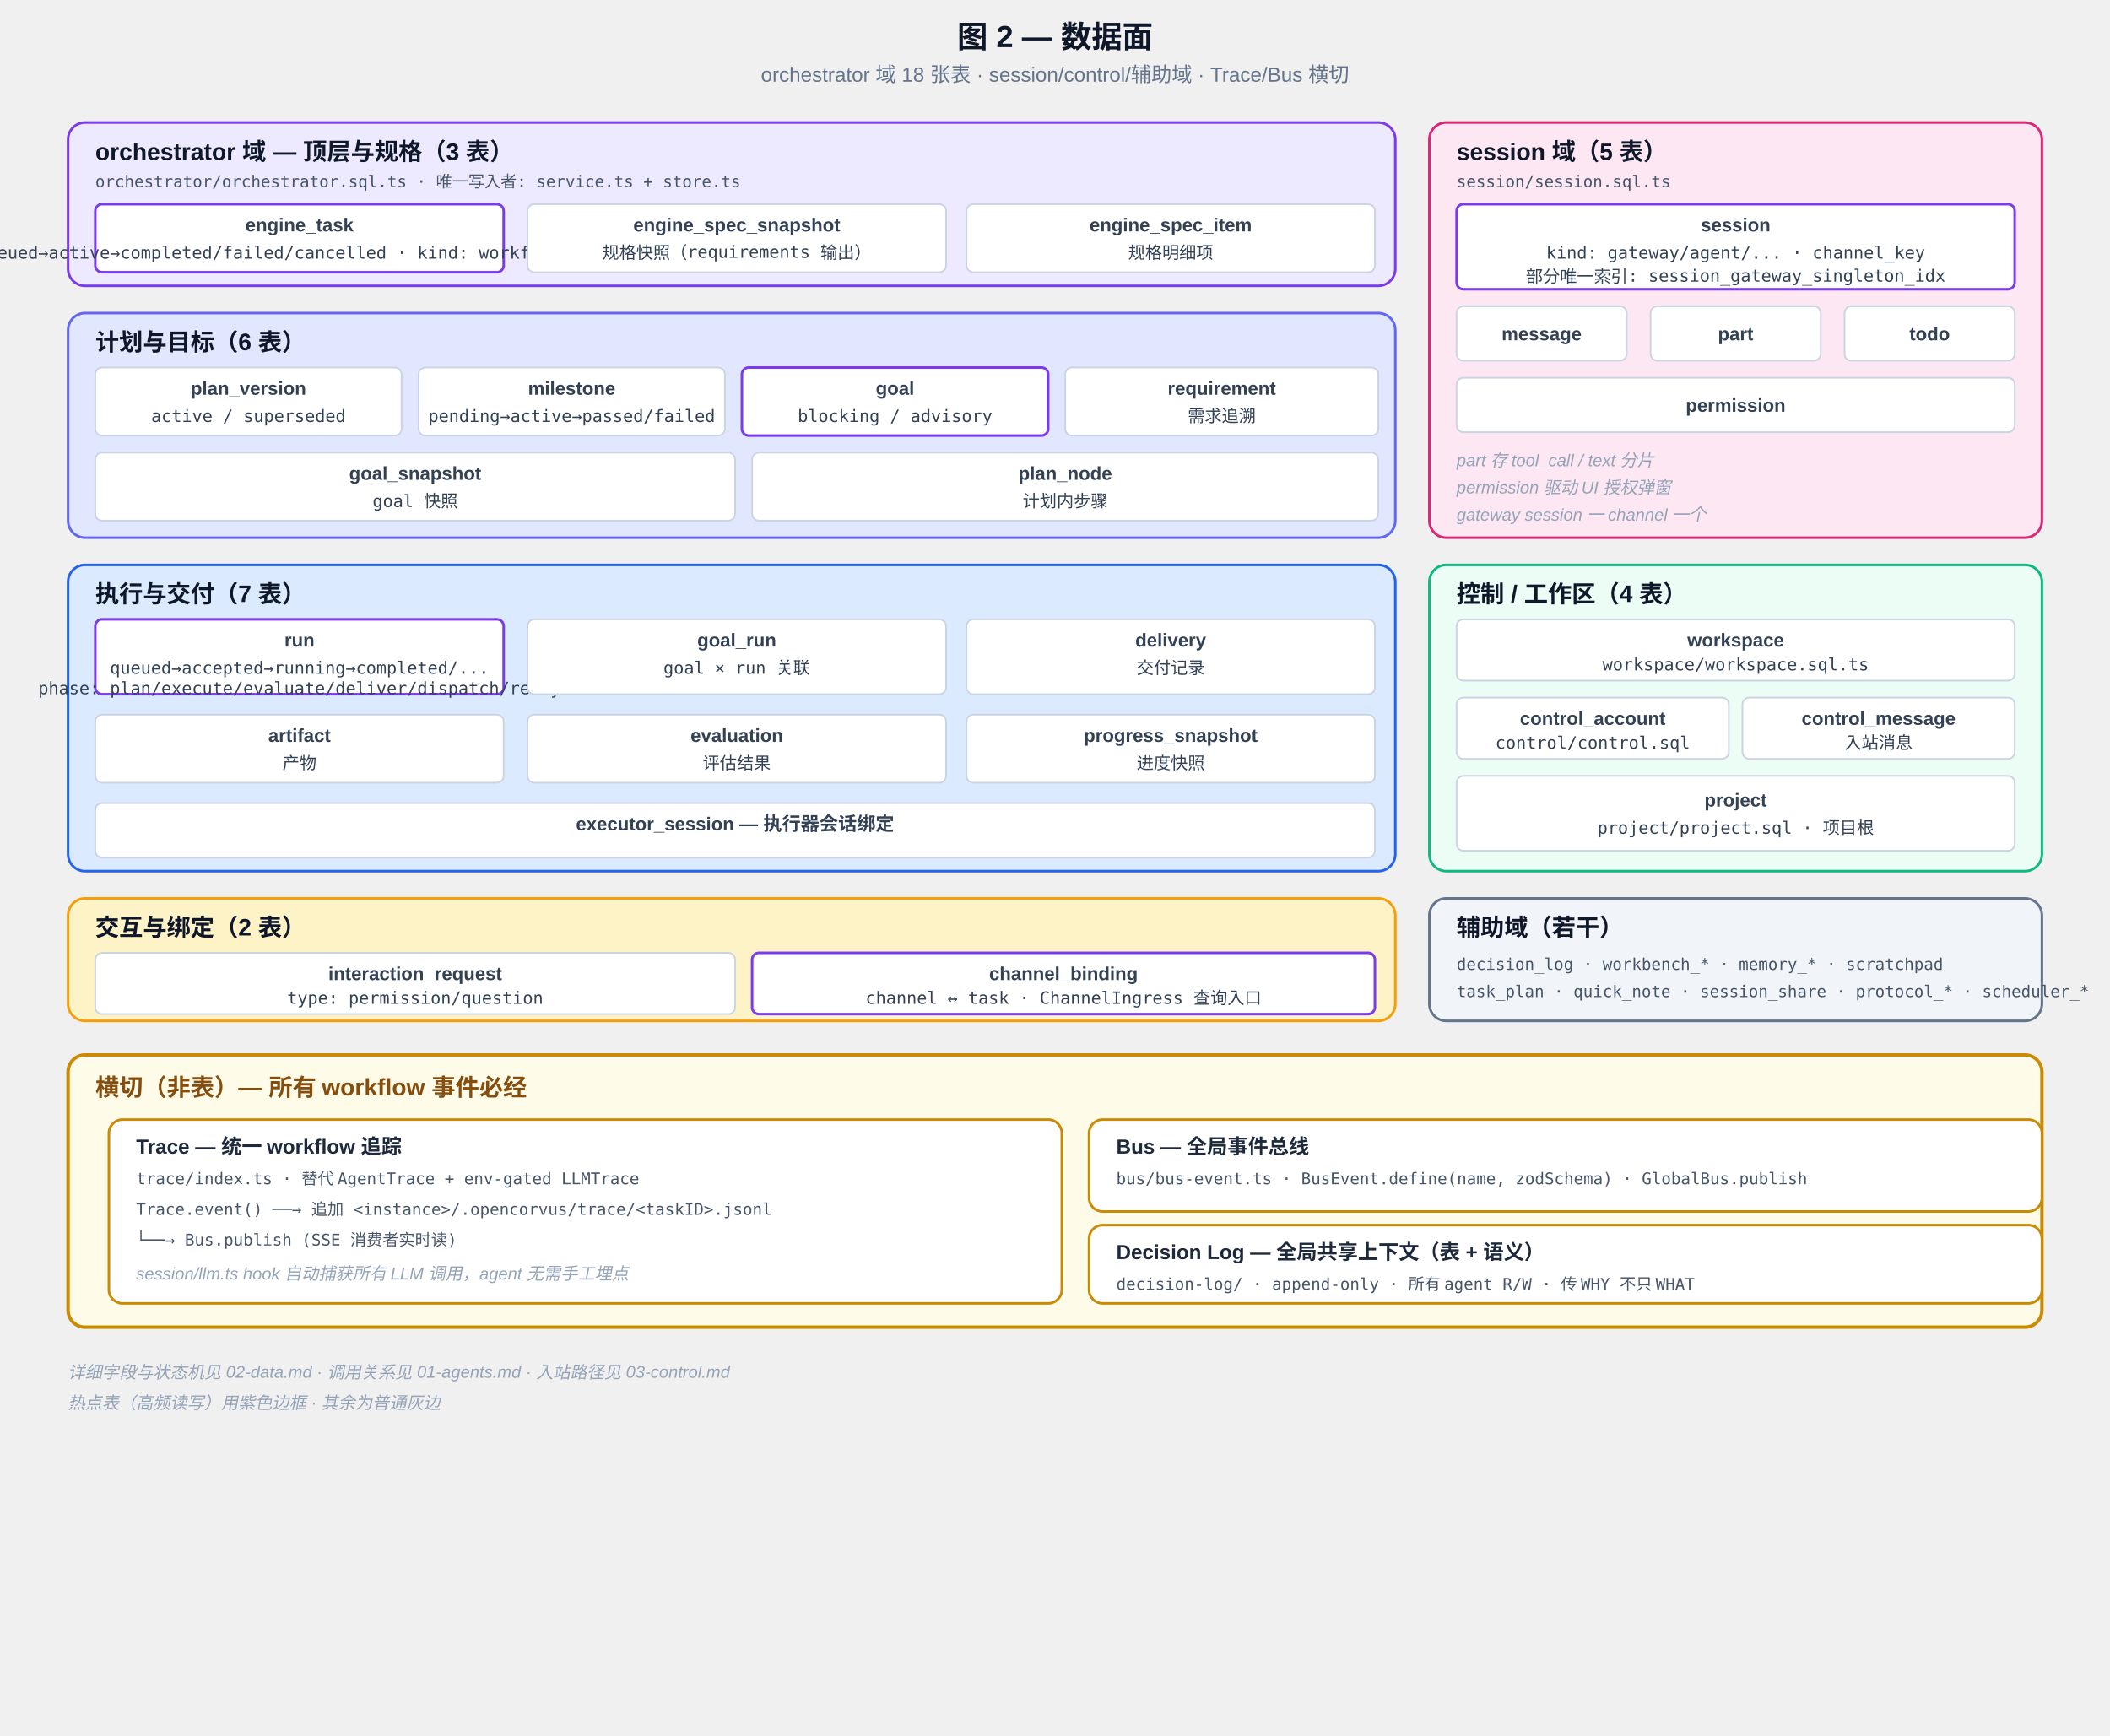
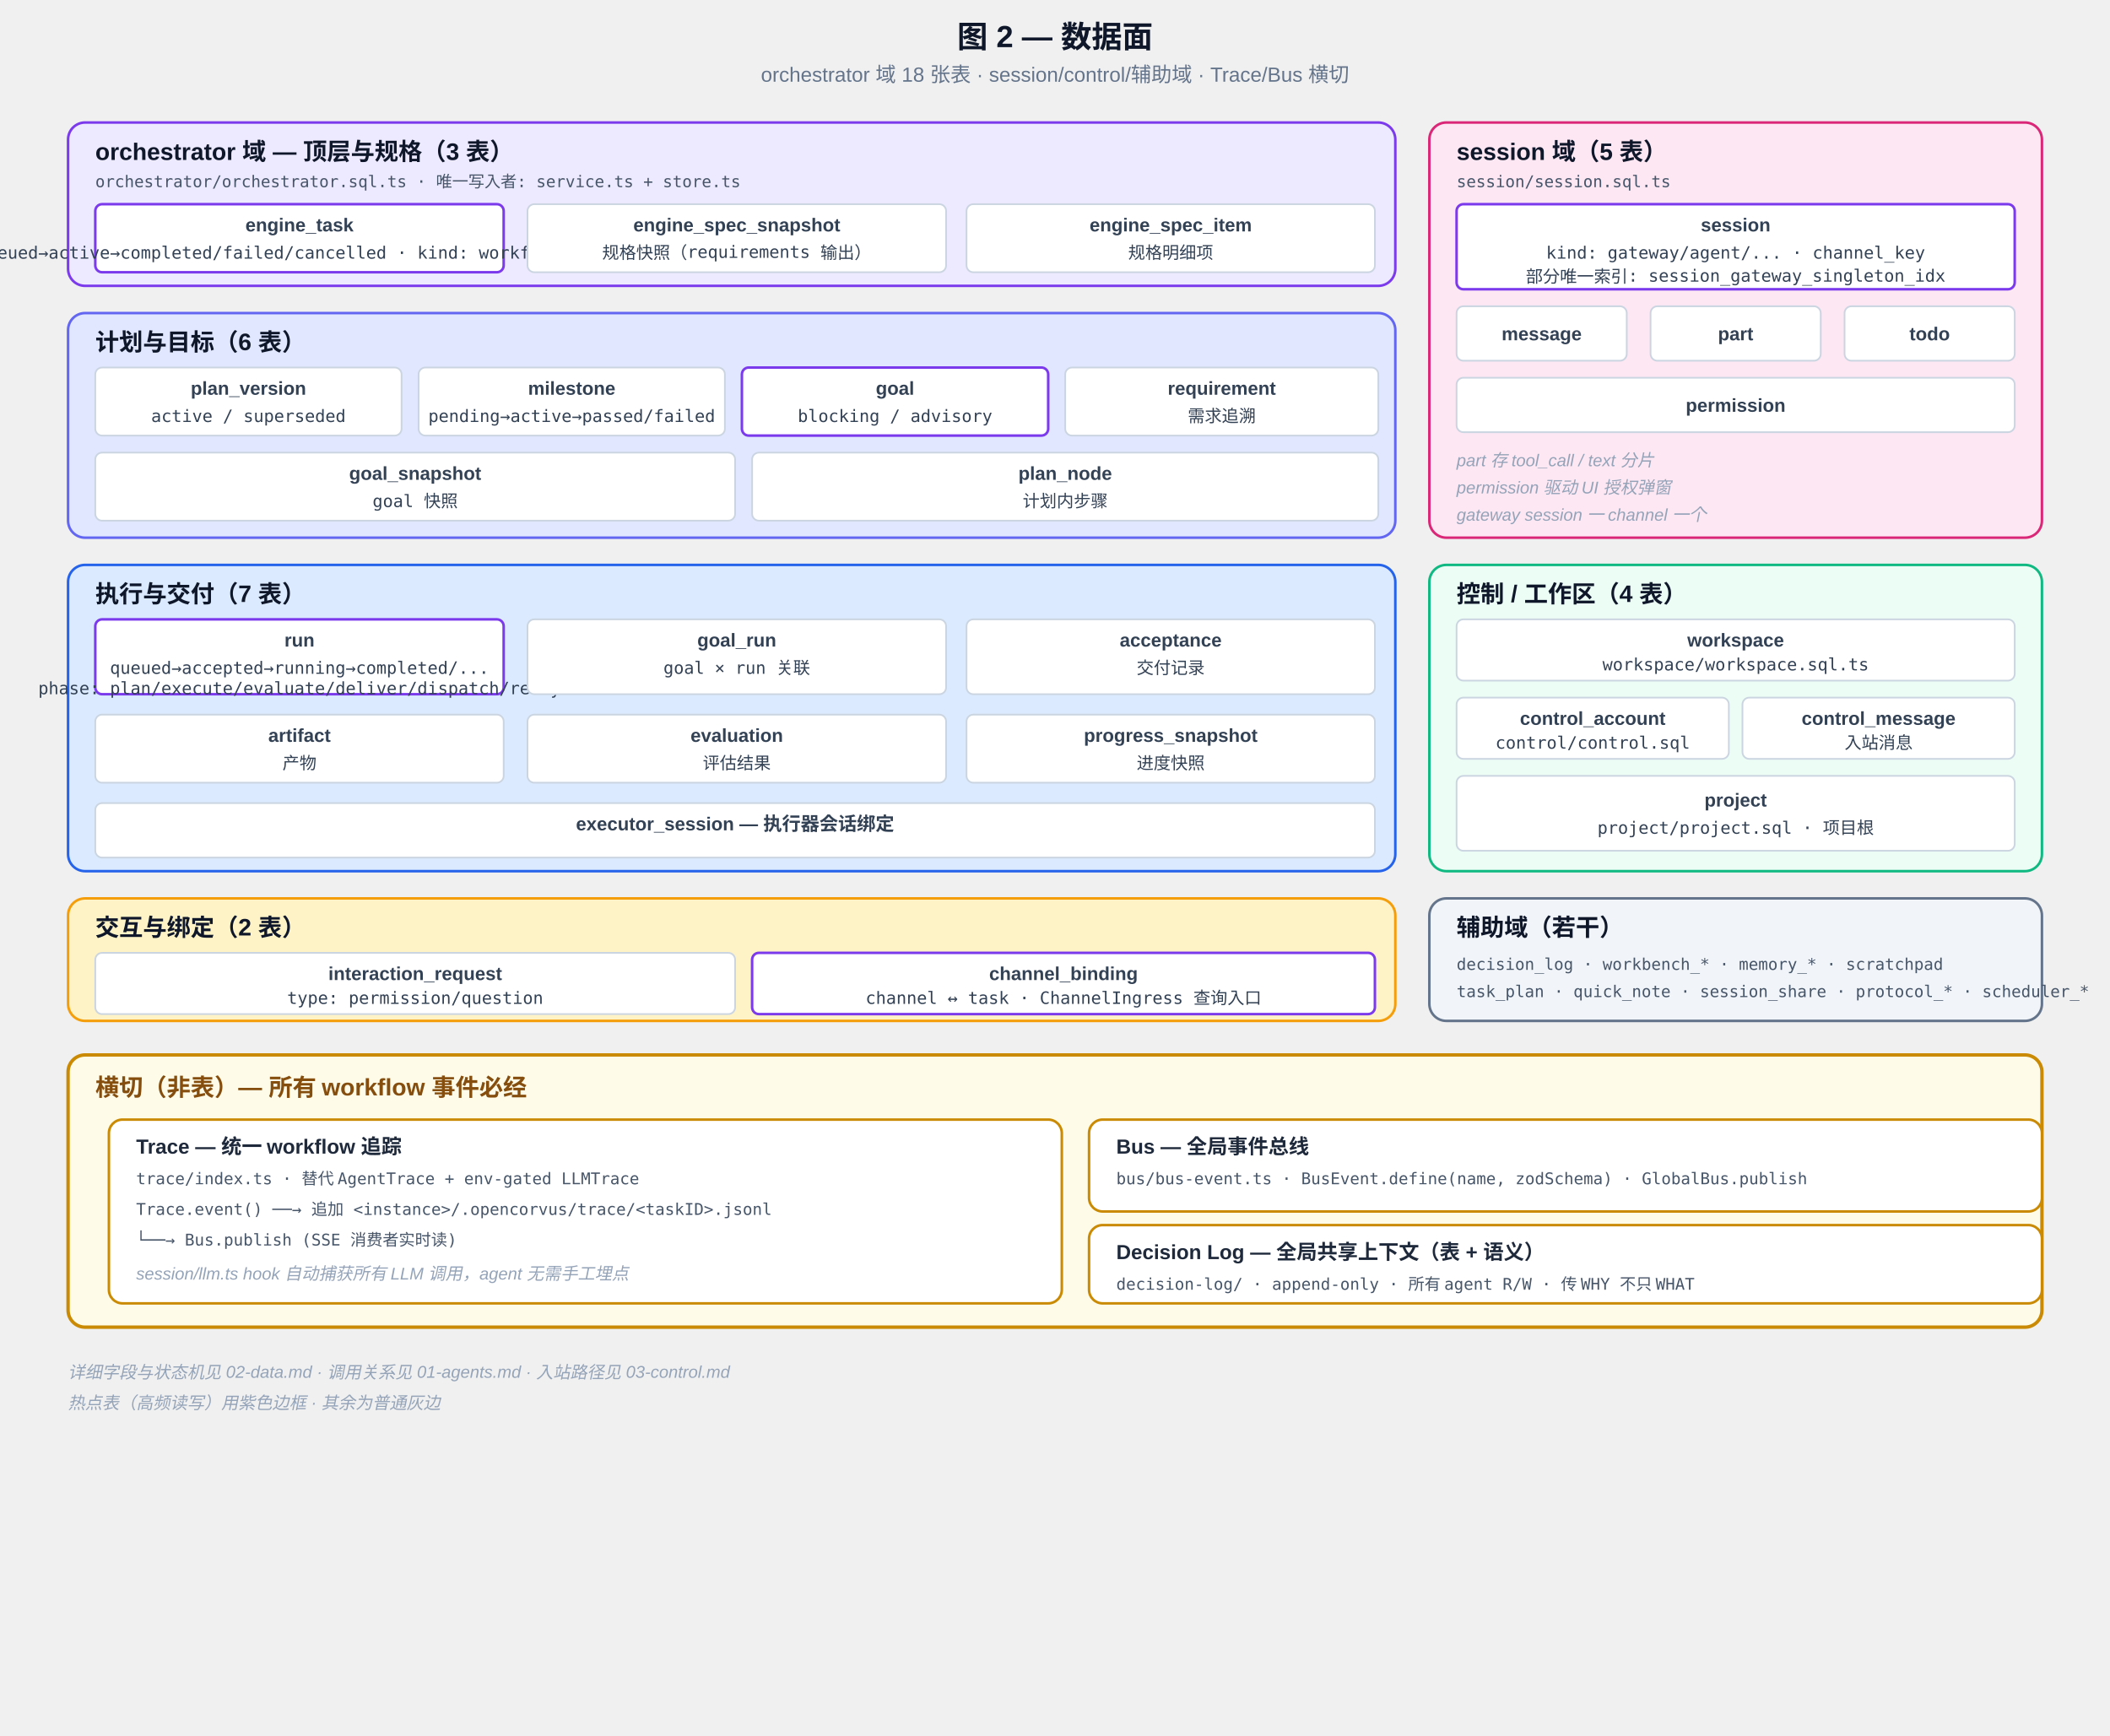
<svg xmlns="http://www.w3.org/2000/svg" viewBox="0 0 1240 1020" width="100%" height="100%">
  <defs>
    <style>
      text { font-family: 'Segoe UI', Arial, sans-serif; }
      .group-top    { fill: #ede9fe; stroke: #7c3aed; stroke-width: 1.5; rx: 10; }
      .group-plan   { fill: #e0e7ff; stroke: #6366f1; stroke-width: 1.5; rx: 10; }
      .group-run    { fill: #dbeafe; stroke: #2563eb; stroke-width: 1.5; rx: 10; }
      .group-inter  { fill: #fef3c7; stroke: #f59e0b; stroke-width: 1.5; rx: 10; }
      .group-sess   { fill: #fce7f3; stroke: #db2777; stroke-width: 1.5; rx: 10; }
      .group-ctrl   { fill: #ecfdf5; stroke: #10b981; stroke-width: 1.5; rx: 10; }
      .group-aux    { fill: #f1f5f9; stroke: #64748b; stroke-width: 1.5; rx: 10; }
      .tbl { fill: #fff; stroke: #cbd5e1; stroke-width: 1; rx: 4; }
      .hot { fill: #fff; stroke: #7c3aed; stroke-width: 1.5; rx: 4; }
      .cross { fill: #fefce8; stroke: #ca8a04; stroke-width: 2; rx: 10; }
      .title{ font-size: 18px; font-weight: 700; fill: #0f172a; text-anchor: middle; }
      .subtitle{ font-size: 12px; fill: #64748b; text-anchor: middle; }
      .h1 { font-size: 14px; font-weight: 700; fill: #0f172a; text-anchor: start; }
      .h2 { font-size: 12px; font-weight: 600; fill: #1e293b; text-anchor: start; }
      .h3 { font-size: 11px; font-weight: 600; fill: #334155; text-anchor: middle; }
      .code { font-family: 'Cascadia Code',Consolas,monospace; font-size: 10px; fill: #334155; text-anchor: middle; }
      .code-s { font-family: 'Cascadia Code',Consolas,monospace; font-size: 9.5px; fill: #475569; text-anchor: start; }
      .tag { font-size: 10px; fill: #64748b; text-anchor: middle; }
      .note { font-size: 10px; fill: #94a3b8; text-anchor: start; font-style: italic; }
    </style>
  </defs>
  <text class="title" x="620" y="28">图 2 — 数据面</text>
  <text class="subtitle" x="620" y="48">orchestrator 域 18 张表 · session/control/辅助域 · Trace/Bus 横切</text>
  <rect class="group-top" x="40" y="72" width="780" height="96" />
  <text class="h1" x="56" y="94">orchestrator 域 — 顶层与规格（3 表）</text>
  <text class="code-s" x="56" y="110">orchestrator/orchestrator.sql.ts · 唯一写入者: service.ts + store.ts</text>
  <rect class="hot" x="56" y="120" width="240" height="40" />
  <text class="h3" x="176" y="136">engine_task</text>
  <text class="code" x="176" y="152">queued→active→completed/failed/cancelled · kind: workflow/build</text>
  <rect class="tbl" x="310" y="120" width="246" height="40" />
  <text class="h3" x="433" y="136">engine_spec_snapshot</text>
  <text class="code" x="433" y="152">规格快照（requirements 输出）</text>
  <rect class="tbl" x="568" y="120" width="240" height="40" />
  <text class="h3" x="688" y="136">engine_spec_item</text>
  <text class="code" x="688" y="152">规格明细项</text>
  <rect class="group-plan" x="40" y="184" width="780" height="132" />
  <text class="h1" x="56" y="206">计划与目标（6 表）</text>
  <rect class="tbl" x="56" y="216" width="180" height="40" />
  <text class="h3" x="146" y="232">plan_version</text>
  <text class="code" x="146" y="248">active / superseded</text>
  <rect class="tbl" x="246" y="216" width="180" height="40" />
  <text class="h3" x="336" y="232">milestone</text>
  <text class="code" x="336" y="248">pending→active→passed/failed</text>
  <rect class="hot" x="436" y="216" width="180" height="40" />
  <text class="h3" x="526" y="232">goal</text>
  <text class="code" x="526" y="248">blocking / advisory</text>
  <rect class="tbl" x="626" y="216" width="184" height="40" />
  <text class="h3" x="718" y="232">requirement</text>
  <text class="code" x="718" y="248">需求追溯</text>
  <rect class="tbl" x="56" y="266" width="376" height="40" />
  <text class="h3" x="244" y="282">goal_snapshot</text>
  <text class="code" x="244" y="298">goal 快照</text>
  <rect class="tbl" x="442" y="266" width="368" height="40" />
  <text class="h3" x="626" y="282">plan_node</text>
  <text class="code" x="626" y="298">计划内步骤</text>
  <rect class="group-run" x="40" y="332" width="780" height="180" />
  <text class="h1" x="56" y="354">执行与交付（7 表）</text>
  <rect class="hot" x="56" y="364" width="240" height="44" />
  <text class="h3" x="176" y="380">run</text>
  <text class="code" x="176" y="396">queued→accepted→running→completed/...</text>
  <text class="code" x="176" y="408">phase: plan/execute/evaluate/deliver/dispatch/retry</text>
  <rect class="tbl" x="310" y="364" width="246" height="44" />
  <text class="h3" x="433" y="380">goal_run</text>
  <text class="code" x="433" y="396">goal × run 关联</text>
  <rect class="tbl" x="568" y="364" width="240" height="44" />
-   <text class="h3" x="688" y="380">delivery</text>
+   <text class="h3" x="688" y="380">acceptance</text>
  <text class="code" x="688" y="396">交付记录</text>
  <rect class="tbl" x="56" y="420" width="240" height="40" />
  <text class="h3" x="176" y="436">artifact</text>
  <text class="code" x="176" y="452">产物</text>
  <rect class="tbl" x="310" y="420" width="246" height="40" />
  <text class="h3" x="433" y="436">evaluation</text>
  <text class="code" x="433" y="452">评估结果</text>
  <rect class="tbl" x="568" y="420" width="240" height="40" />
  <text class="h3" x="688" y="436">progress_snapshot</text>
  <text class="code" x="688" y="452">进度快照</text>
  <rect class="tbl" x="56" y="472" width="752" height="32" />
  <text class="h3" x="432" y="488">executor_session — 执行器会话绑定</text>
  <rect class="group-inter" x="40" y="528" width="780" height="72" />
  <text class="h1" x="56" y="550">交互与绑定（2 表）</text>
  <rect class="tbl" x="56" y="560" width="376" height="36" />
  <text class="h3" x="244" y="576">interaction_request</text>
  <text class="code" x="244" y="590">type: permission/question</text>
  <rect class="hot" x="442" y="560" width="366" height="36" />
  <text class="h3" x="625" y="576">channel_binding</text>
  <text class="code" x="625" y="590">channel ↔ task · ChannelIngress 查询入口</text>
  <rect class="group-sess" x="840" y="72" width="360" height="244" />
  <text class="h1" x="856" y="94">session 域（5 表）</text>
  <text class="code-s" x="856" y="110">session/session.sql.ts</text>
  <rect class="hot" x="856" y="120" width="328" height="50" />
  <text class="h3" x="1020" y="136">session</text>
  <text class="code" x="1020" y="152">kind: gateway/agent/... · channel_key</text>
  <text class="code" x="1020" y="166">部分唯一索引: session_gateway_singleton_idx</text>
  <rect class="tbl" x="856" y="180" width="100" height="32" />
  <text class="h3" x="906" y="200">message</text>
  <rect class="tbl" x="970" y="180" width="100" height="32" />
  <text class="h3" x="1020" y="200">part</text>
  <rect class="tbl" x="1084" y="180" width="100" height="32" />
  <text class="h3" x="1134" y="200">todo</text>
  <rect class="tbl" x="856" y="222" width="328" height="32" />
  <text class="h3" x="1020" y="242">permission</text>
  <text class="note" x="856" y="274">part 存 tool_call / text 分片</text>
  <text class="note" x="856" y="290">permission 驱动 UI 授权弹窗</text>
  <text class="note" x="856" y="306">gateway session 一 channel 一个</text>
  <rect class="group-ctrl" x="840" y="332" width="360" height="180" />
  <text class="h1" x="856" y="354">控制 / 工作区（4 表）</text>
  <rect class="tbl" x="856" y="364" width="328" height="36" />
  <text class="h3" x="1020" y="380">workspace</text>
  <text class="code" x="1020" y="394">workspace/workspace.sql.ts</text>
  <rect class="tbl" x="856" y="410" width="160" height="36" />
  <text class="h3" x="936" y="426">control_account</text>
  <text class="code" x="936" y="440">control/control.sql</text>
  <rect class="tbl" x="1024" y="410" width="160" height="36" />
  <text class="h3" x="1104" y="426">control_message</text>
  <text class="code" x="1104" y="440">入站消息</text>
  <rect class="tbl" x="856" y="456" width="328" height="44" />
  <text class="h3" x="1020" y="474">project</text>
  <text class="code" x="1020" y="490">project/project.sql · 项目根</text>
  <rect class="group-aux" x="840" y="528" width="360" height="72" />
  <text class="h1" x="856" y="550">辅助域（若干）</text>
  <text class="code-s" x="856" y="570">decision_log · workbench_* · memory_* · scratchpad</text>
  <text class="code-s" x="856" y="586">task_plan · quick_note · session_share · protocol_* · scheduler_*</text>
  <rect class="cross" x="40" y="620" width="1160" height="160" />
  <text class="h1" x="56" y="644" style="fill:#854d0e">横切（非表）— 所有 workflow 事件必经</text>
  <rect fill="#fff" stroke="#ca8a04" stroke-width="1.5" x="64" y="658" width="560" height="108" rx="8" />
  <text class="h2" x="80" y="678">Trace — 统一 workflow 追踪</text>
  <text class="code-s" x="80" y="696">trace/index.ts · 替代 AgentTrace + env-gated LLMTrace</text>
  <text class="code-s" x="80" y="714">Trace.event() ──→ 追加 &lt;instance&gt;/.opencorvus/trace/&lt;taskID&gt;.jsonl</text>
  <text class="code-s" x="80" y="732">           └──→ Bus.publish (SSE 消费者实时读)</text>
  <text class="note" x="80" y="752">session/llm.ts hook 自动捕获所有 LLM 调用，agent 无需手工埋点</text>
  <rect fill="#fff" stroke="#ca8a04" stroke-width="1.5" x="640" y="658" width="560" height="54" rx="8" />
  <text class="h2" x="656" y="678">Bus — 全局事件总线</text>
  <text class="code-s" x="656" y="696">bus/bus-event.ts · BusEvent.define(name, zodSchema) · GlobalBus.publish</text>
  <rect fill="#fff" stroke="#ca8a04" stroke-width="1.5" x="640" y="720" width="560" height="46" rx="8" />
  <text class="h2" x="656" y="740">Decision Log — 全局共享上下文（表 + 语义）</text>
  <text class="code-s" x="656" y="758">decision-log/ · append-only · 所有 agent R/W · 传 WHY 不只 WHAT</text>
  <text class="note" x="40" y="810">详细字段与状态机见 02-data.md · 调用关系见 01-agents.md · 入站路径见 03-control.md</text>
  <text class="note" x="40" y="828">热点表（高频读写）用紫色边框 · 其余为普通灰边</text>
</svg>
